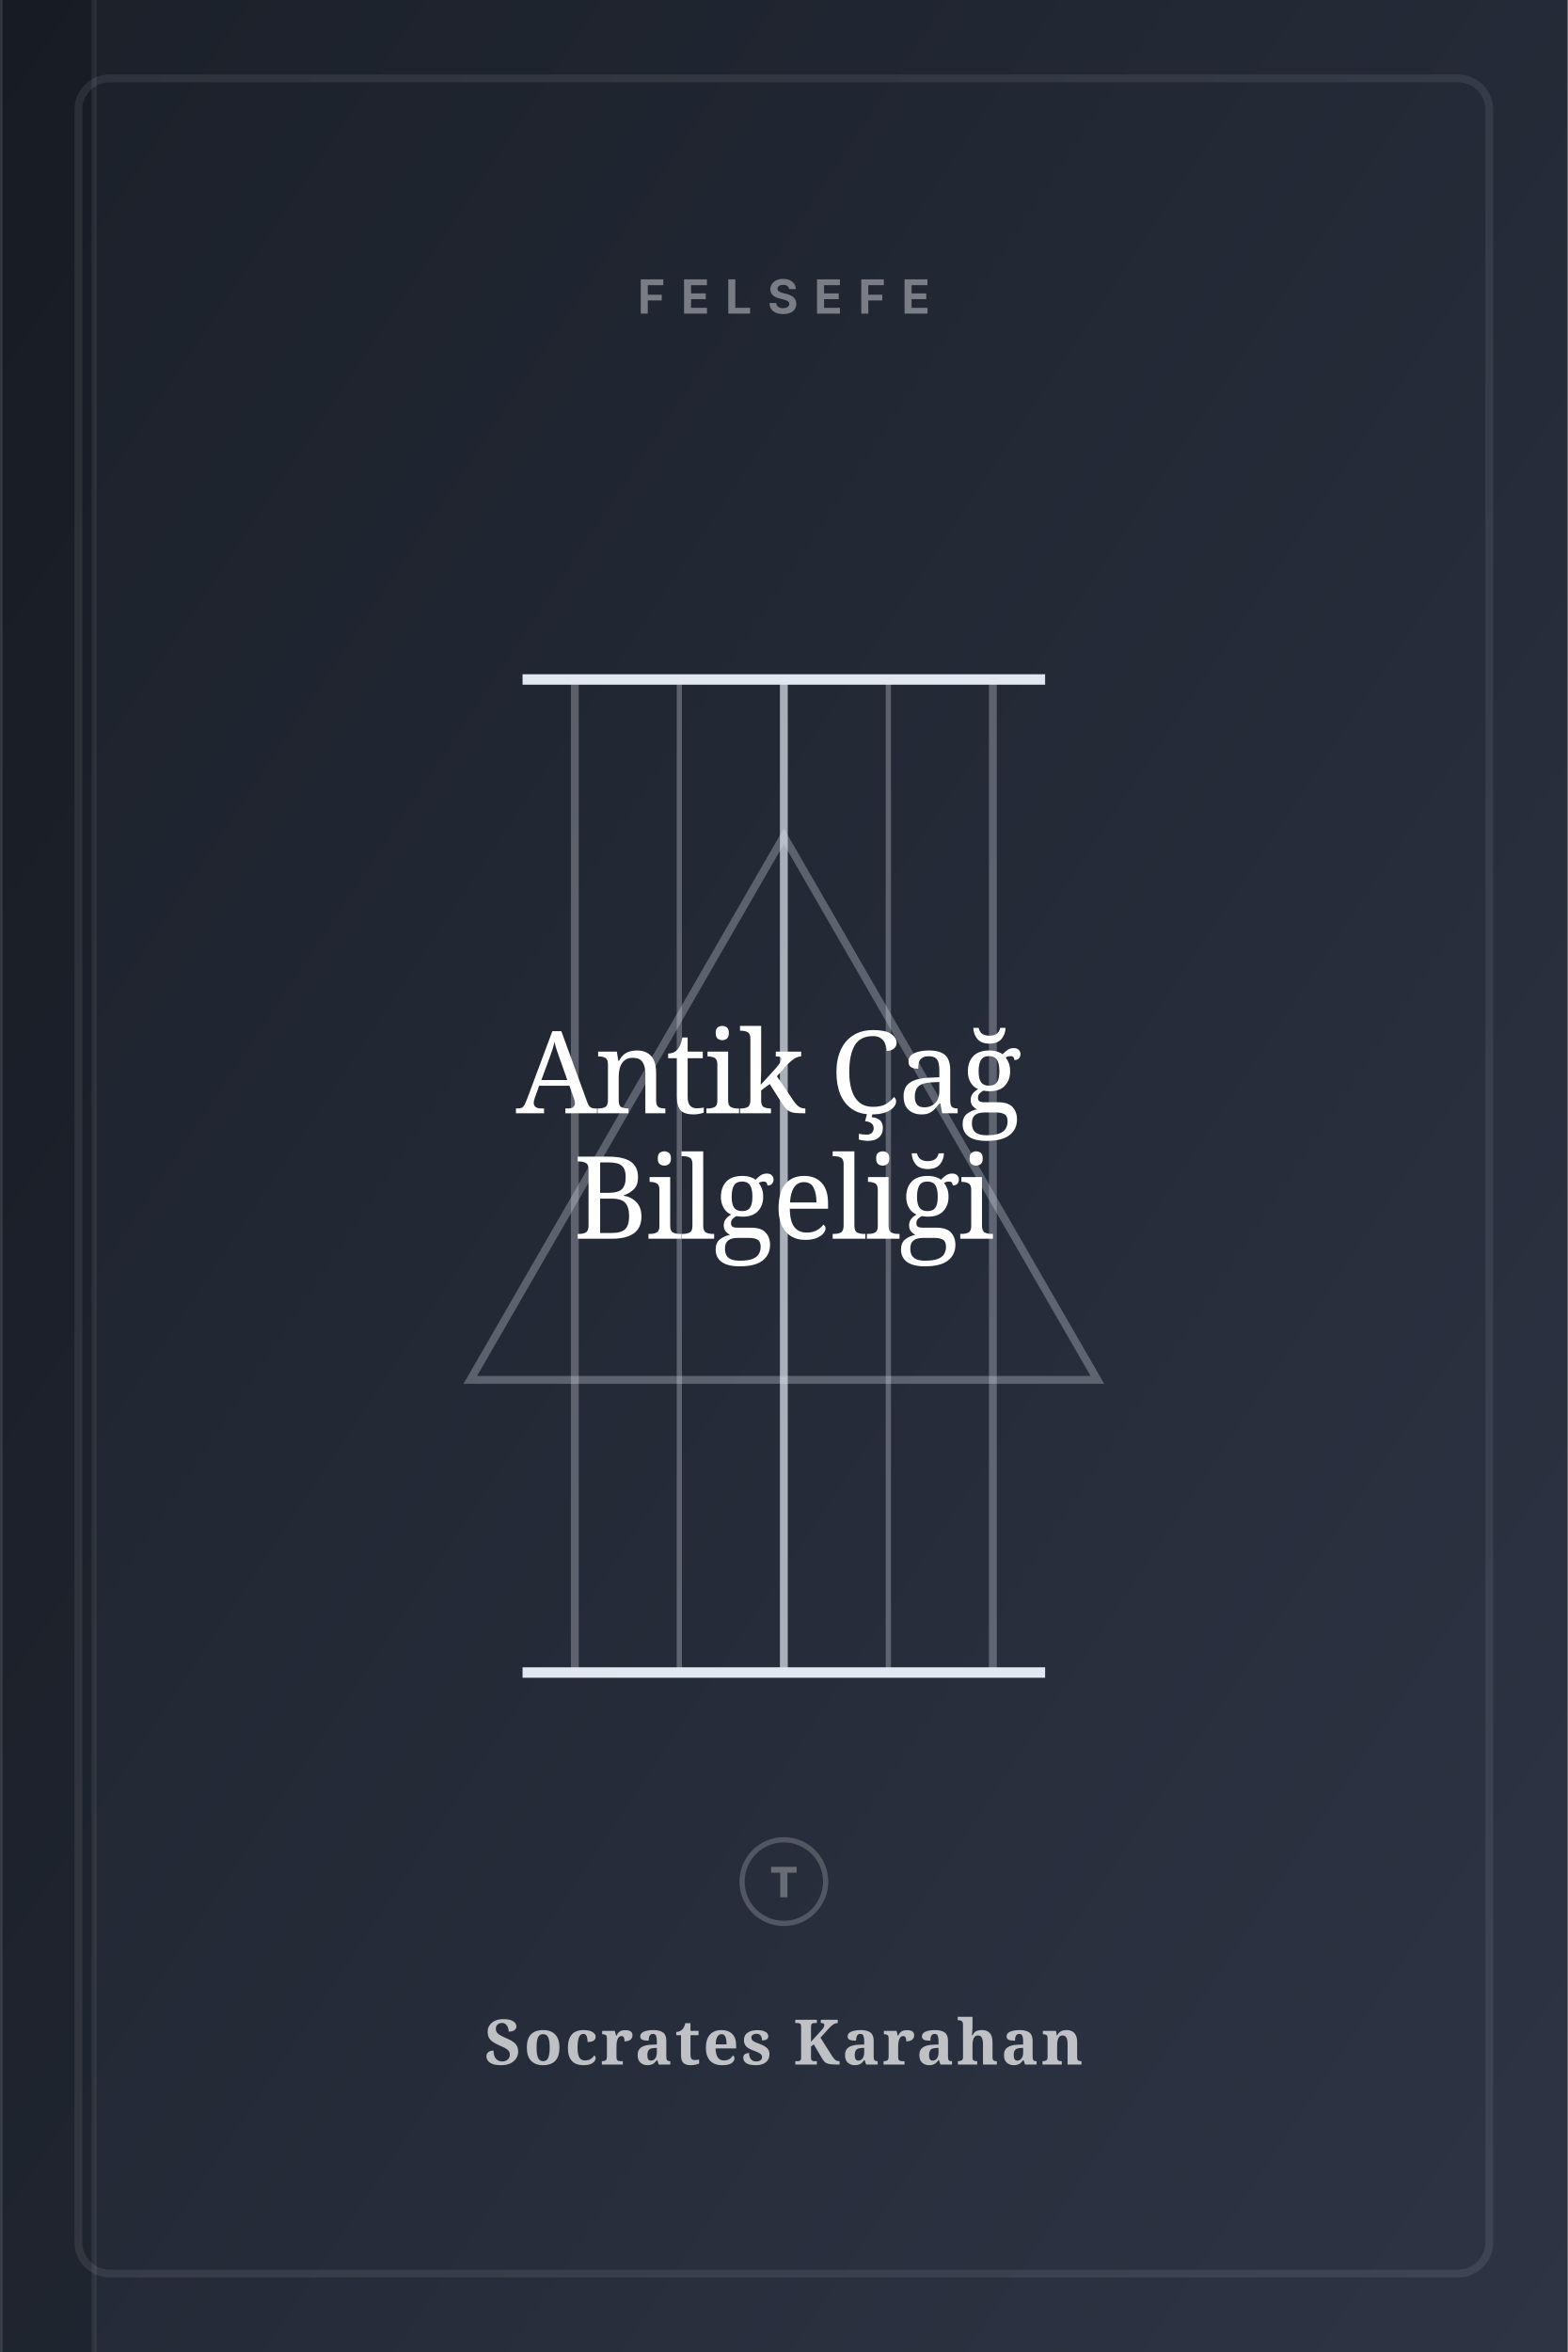
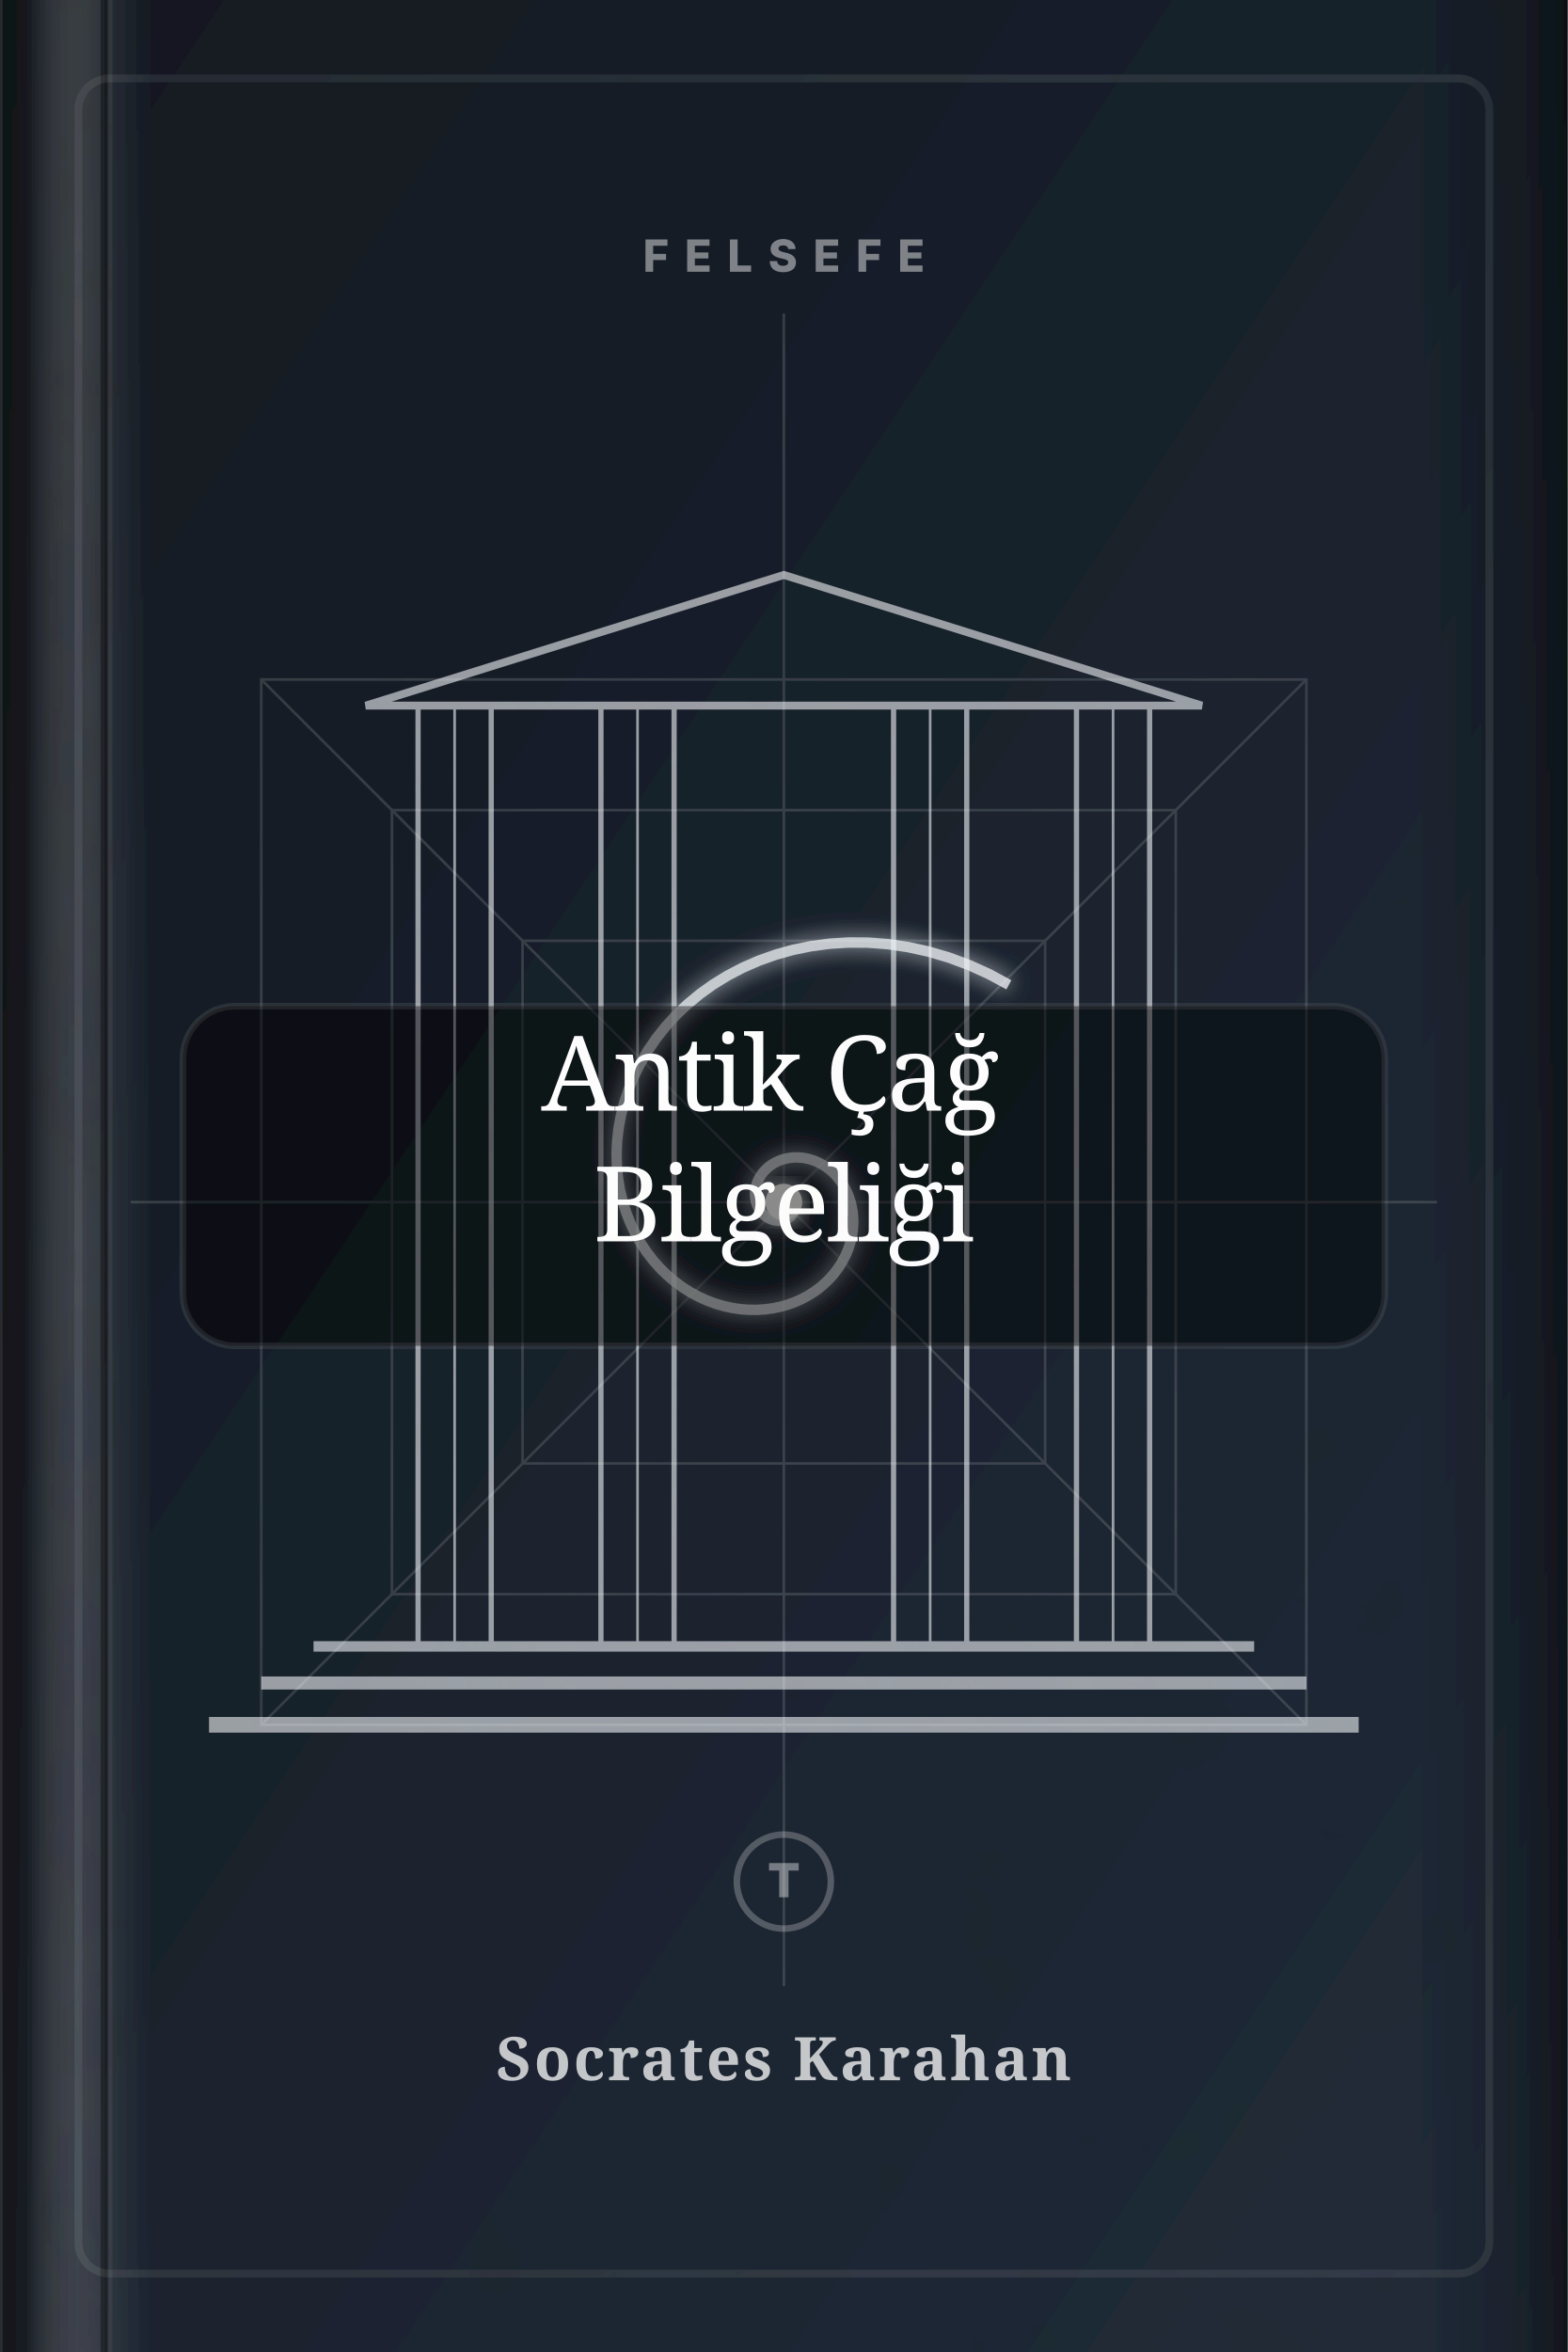
<svg xmlns="http://www.w3.org/2000/svg" viewBox="0 0 300 450" width="100%" height="100%">
  <defs>
    <linearGradient id="grad-22" x1="0%" y1="0%" x2="100%" y2="100%">
-       <stop offset="0%" style="stop-color:#1b2029;stop-opacity:1" />
-       <stop offset="100%" style="stop-color:#2d3545;stop-opacity:1" />
+       <stop offset="0%" style="stop-color:#121820;stop-opacity:1" />
+       <stop offset="100%" style="stop-color:#222c3a;stop-opacity:1" />
    </linearGradient>
+     <linearGradient id="spine-shading" x1="0" y1="0" x2="1" y2="0">
+       <stop offset="0%" stop-color="#000000" stop-opacity="0.6" />
+       <stop offset="2%" stop-color="#000000" stop-opacity="0.35" />
+       <stop offset="6%" stop-color="#ffffff" stop-opacity="0.12" />
+       <stop offset="10%" stop-color="#ffffff" stop-opacity="0.0" />
+       <stop offset="90%" stop-color="#000000" stop-opacity="0.0" />
+       <stop offset="97%" stop-color="#000000" stop-opacity="0.25" />
+       <stop offset="100%" stop-color="#000000" stop-opacity="0.55" />
+     </linearGradient>
+     <filter id="paper-texture" x="0%" y="0%" width="100%" height="100%">
+       <feTurbulence type="fractalNoise" baseFrequency="0.05" numOctaves="4" result="noise" />
+       <feColorMatrix type="matrix" values="1 0 0 0 0  0 1 0 0 0  0 0 1 0 0  0 0 0 0.08 0" in="noise" result="coloredNoise" />
+       <feComposite operator="in" in2="SourceGraphic" result="composite" />
+       <feBlend mode="multiply" in="SourceGraphic" in2="coloredNoise" />
+     </filter>
  </defs>
-   <rect width="300" height="450" fill="url(#grad-22)" />
-   <rect x="0" y="0" width="18" height="450" fill="rgba(0,0,0,0.15)" />
-   <line x1="18" y1="0" x2="18" y2="450" stroke="rgba(255,255,255,0.07)" stroke-width="1" />
-   <line x1="0" y1="0" x2="0" y2="450" stroke="rgba(255,255,255,0.12)" stroke-width="1" />
-   <line x1="100" y1="130" x2="200" y2="130" stroke="#e2e8f0" stroke-width="2" />
-   <line x1="100" y1="320" x2="200" y2="320" stroke="#e2e8f0" stroke-width="2" />
-   <line x1="110" y1="130" x2="110" y2="320" stroke="rgba(226, 232, 240, 0.3)" stroke-width="1.5" />
-   <line x1="130" y1="130" x2="130" y2="320" stroke="rgba(226, 232, 240, 0.3)" stroke-width="1" />
-   <line x1="150" y1="130" x2="150" y2="320" stroke="#e2e8f0" stroke-width="1.5" opacity="0.7" />
-   <line x1="170" y1="130" x2="170" y2="320" stroke="rgba(226, 232, 240, 0.3)" stroke-width="1" />
-   <line x1="190" y1="130" x2="190" y2="320" stroke="rgba(226, 232, 240, 0.3)" stroke-width="1.5" />
-   <polygon points="150,160 210,264 90,264" fill="none" stroke="#e2e8f0" stroke-width="1.5" opacity="0.3" />
-   <rect x="15" y="15" width="270" height="420" rx="6" fill="none" stroke="rgba(255,255,255,0.08)" stroke-width="1.5" />
-   <text x="150" y="60" fill="rgba(255,255,255,0.4)" font-family="system-ui, -apple-system, sans-serif" font-size="9" font-weight="700" letter-spacing="3" text-anchor="middle">FELSEFE</text>
-   <text x="150" y="213.0" text-anchor="middle" fill="#ffffff" font-family="Georgia, serif" font-size="22px" font-weight="normal" letter-spacing="-0.5px">
-     <tspan x="150" dy="0">Antik Çağ</tspan>
-     <tspan x="150" dy="24px">Bilgeliği</tspan>
-   </text>
-   <g transform="translate(150, 360)">
-     <circle cx="0" cy="0" r="8" fill="none" stroke="rgba(255,255,255,0.2)" stroke-width="1" />
-     <text x="0" y="3" fill="rgba(255,255,255,0.3)" font-family="system-ui, -apple-system, sans-serif" font-size="8" font-weight="800" text-anchor="middle">T</text>
+   <g filter="url(#paper-texture)">
+     <rect width="300" height="450" fill="url(#grad-22)" />
+     <rect width="300" height="450" fill="url(#spine-shading)" />
+     <line x1="20" y1="0" x2="20" y2="450" stroke="rgba(0,0,0,0.4)" stroke-width="1.5" />
+     <line x1="21" y1="0" x2="21" y2="450" stroke="rgba(255,255,255,0.06)" stroke-width="1" />
+     <rect x="0" y="0" width="20" height="450" fill="rgba(255,255,255,0.03)" />
+     <line x1="0" y1="0" x2="0" y2="450" stroke="rgba(255,255,255,0.1)" stroke-width="1" />
+     <g stroke="#f1f5f9" stroke-width="0.5" opacity="0.15">
+       <rect x="50" y="130" width="200" height="200" fill="none" />
+       <rect x="75" y="155" width="150" height="150" fill="none" />
+       <rect x="100" y="180" width="100" height="100" fill="none" />
+       <line x1="50" y1="130" x2="250" y2="330" />
+       <line x1="250" y1="130" x2="50" y2="330" />
+       <line x1="150" y1="60" x2="150" y2="380" />
+       <line x1="25" y1="230" x2="275" y2="230" />
+     </g>
+     <g fill="none" stroke="#f1f5f9" opacity="0.6">
+       <polygon points="150,110 230,135 70,135" stroke-width="1.5" />
+       <line x1="60" y1="315" x2="240" y2="315" stroke-width="2" />
+       <line x1="50" y1="322" x2="250" y2="322" stroke-width="2.5" />
+       <line x1="40" y1="330" x2="260" y2="330" stroke-width="3" />
+       <rect x="80" y="135" width="14" height="180" stroke-width="1" />
+       <line x1="87" y1="135" x2="87" y2="315" stroke-width="0.5" />
+       <rect x="115" y="135" width="14" height="180" stroke-width="1" />
+       <line x1="122" y1="135" x2="122" y2="315" stroke-width="0.5" />
+       <rect x="171" y="135" width="14" height="180" stroke-width="1" />
+       <line x1="178" y1="135" x2="178" y2="315" stroke-width="0.5" />
+       <rect x="206" y="135" width="14" height="180" stroke-width="1" />
+       <line x1="213" y1="135" x2="213" y2="315" stroke-width="0.5" />
+     </g>
+     <path d="M 152.2,230.0 L 152.238,230.156 L 152.265,230.318 L 152.282,230.485 L 152.287,230.656 L 152.28,230.83 L 152.26,231.006 L 152.227,231.184 L 152.182,231.363 L 152.122,231.542 L 152.049,231.719 L 151.962,231.895 L 151.861,232.067 L 151.746,232.235 L 151.617,232.398 L 151.475,232.554 L 151.319,232.703 L 151.149,232.844 L 150.967,232.975 L 150.772,233.095 L 150.565,233.203 L 150.347,233.298 L 150.118,233.38 L 149.88,233.447 L 149.632,233.498 L 149.377,233.532 L 149.115,233.549 L 148.848,233.547 L 148.575,233.526 L 148.3,233.486 L 148.023,233.425 L 147.745,233.343 L 147.468,233.241 L 147.194,233.116 L 146.924,232.971 L 146.66,232.803 L 146.403,232.614 L 146.154,232.403 L 145.917,232.171 L 145.692,231.918 L 145.482,231.645 L 145.287,231.352 L 145.109,231.04 L 144.951,230.71 L 144.813,230.363 L 144.698,230.0 L 144.606,229.623 L 144.54,229.233 L 144.501,228.831 L 144.489,228.42 L 144.506,228 L 144.554,227.575 L 144.632,227.146 L 144.742,226.715 L 144.885,226.284 L 145.061,225.856 L 145.271,225.433 L 145.514,225.018 L 145.791,224.613 L 146.102,224.221 L 146.446,223.844 L 146.822,223.485 L 147.231,223.146 L 147.671,222.831 L 148.14,222.541 L 148.639,222.281 L 149.164,222.05 L 149.716,221.854 L 150.29,221.693 L 150.886,221.57 L 151.501,221.488 L 152.132,221.448 L 152.777,221.452 L 153.433,221.502 L 154.097,221.6 L 154.765,221.746 L 155.435,221.943 L 156.102,222.19 L 156.763,222.489 L 157.414,222.841 L 158.051,223.245 L 158.67,223.701 L 159.268,224.209 L 159.84,224.768 L 160.382,225.378 L 160.89,226.037 L 161.359,226.743 L 161.787,227.495 L 162.169,228.29 L 162.5,229.126 L 162.778,230.0 L 162.999,230.909 L 163.158,231.849 L 163.254,232.817 L 163.282,233.809 L 163.241,234.819 L 163.126,235.844 L 162.937,236.879 L 162.671,237.918 L 162.326,238.956 L 161.902,239.987 L 161.397,241.006 L 160.811,242.007 L 160.143,242.983 L 159.395,243.928 L 158.566,244.837 L 157.659,245.702 L 156.674,246.518 L 155.614,247.278 L 154.482,247.975 L 153.28,248.604 L 152.014,249.159 L 150.686,249.633 L 149.301,250.02 L 147.865,250.316 L 146.383,250.515 L 144.861,250.611 L 143.306,250.601 L 141.725,250.481 L 140.126,250.245 L 138.515,249.892 L 136.902,249.419 L 135.295,248.822 L 133.702,248.101 L 132.133,247.254 L 130.597,246.281 L 129.105,245.181 L 127.664,243.957 L 126.286,242.609 L 124.98,241.14 L 123.756,239.552 L 122.623,237.85 L 121.592,236.038 L 120.673,234.122 L 119.873,232.107 L 119.204,230.0 L 118.672,227.809 L 118.287,225.543 L 118.057,223.21 L 117.989,220.821 L 118.09,218.386 L 118.365,215.915 L 118.821,213.422 L 119.462,210.918 L 120.293,208.416 L 121.315,205.931 L 122.533,203.475 L 123.945,201.064 L 125.554,198.711 L 127.358,196.432 L 129.355,194.242 L 131.543,192.157 L 133.916,190.191 L 136.47,188.36 L 139.199,186.679 L 142.094,185.163 L 145.147,183.827 L 148.348,182.685 L 151.685,181.751 L 155.146,181.038 L 158.718,180.559 L 162.385,180.326 L 166.132,180.35 L 169.942,180.641 L 173.798,181.207 L 177.679,182.058 L 181.567,183.2 L 185.441,184.638 L 189.279,186.376 L 193.06,188.417" fill="none" stroke="#f1f5f9" stroke-width="2" opacity="0.8" stroke-dasharray="1000" stroke-dashoffset="0" filter="url(#glow-philosophy)" />
+     <circle cx="150" cy="230" r="3.5" fill="#ffffff" filter="url(#glow-philosophy)" />
+     <defs>
+       <filter id="glow-philosophy" x="-20%" y="-20%" width="140%" height="140%">
+         <feGaussianBlur stdDeviation="2" result="blur" />
+         <feMerge>
+           <feMergeNode in="blur" />
+           <feMergeNode in="SourceGraphic" />
+         </feMerge>
+       </filter>
+     </defs>
+     <rect x="15" y="15" width="270" height="420" rx="6" fill="none" stroke="rgba(255,255,255,0.08)" stroke-width="1.5" />
+     <rect x="35" y="192.5" width="230" height="65" rx="10" fill="rgba(0,0,0,0.45)" stroke="rgba(255,255,255,0.08)" stroke-width="1.25" backdrop-filter="blur(5px)" />
+     <text x="150" y="52" fill="rgba(255,255,255,0.45)" font-family="system-ui, -apple-system, sans-serif" font-size="8.5" font-weight="800" letter-spacing="3" text-anchor="middle">FELSEFE</text>
+     <text x="150" y="212.5" text-anchor="middle" fill="#ffffff" font-family="Georgia, serif" font-size="20px" font-weight="normal" letter-spacing="-0.5px" text-transform="none">
+       <tspan x="150" dy="0">Antik Çağ</tspan>
+       <tspan x="150" dy="25px">Bilgeliği</tspan>
+     </text>
+     <g transform="translate(150, 360)">
+       <circle cx="0" cy="0" r="9" fill="none" stroke="rgba(255,255,255,0.25)" stroke-width="1.25" />
+       <text x="0" y="3" fill="rgba(255,255,255,0.4)" font-family="system-ui, -apple-system, sans-serif" font-size="9" font-weight="900" text-anchor="middle">T</text>
+     </g>
+     <text x="150" y="398" fill="rgba(255,255,255,0.75)" font-family="Georgia, serif" font-size="11.5" font-weight="600" letter-spacing="0.5" text-anchor="middle">Socrates Karahan</text>
  </g>
-   <text x="150" y="395" fill="rgba(255,255,255,0.7)" font-family="Georgia, serif" font-size="12" font-weight="600" letter-spacing="0.5" text-anchor="middle">Socrates Karahan</text>
</svg>
